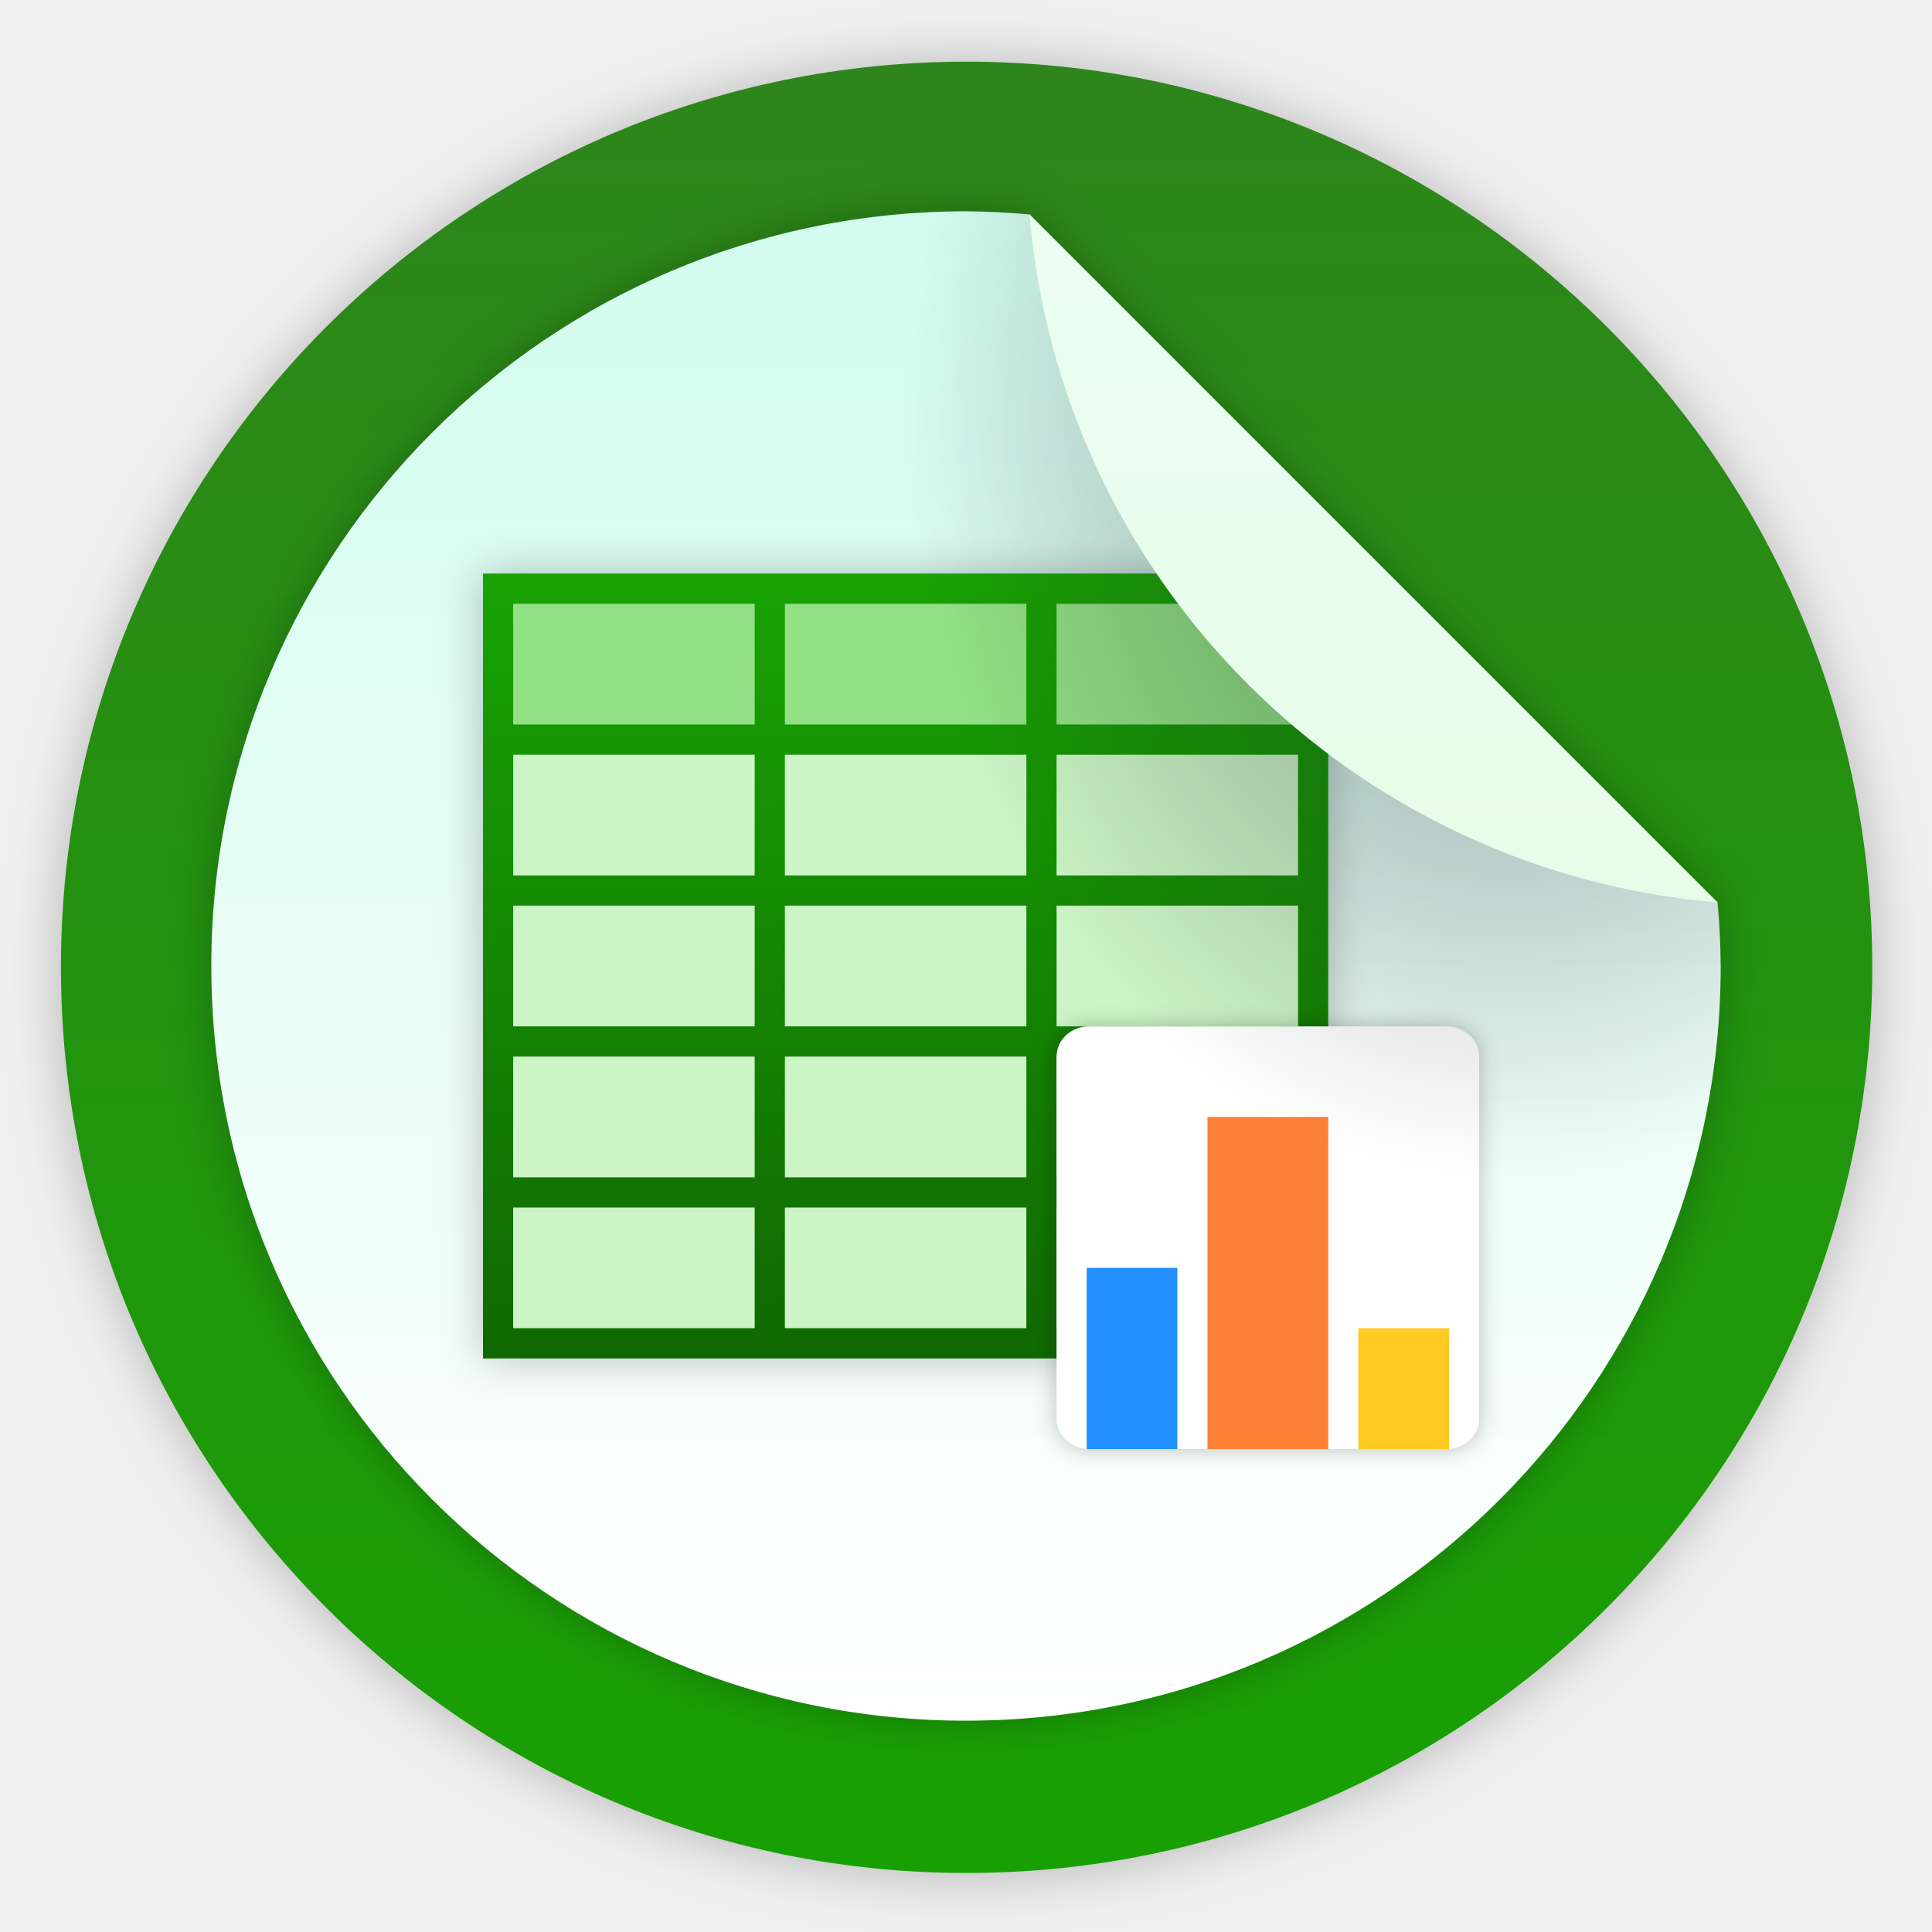
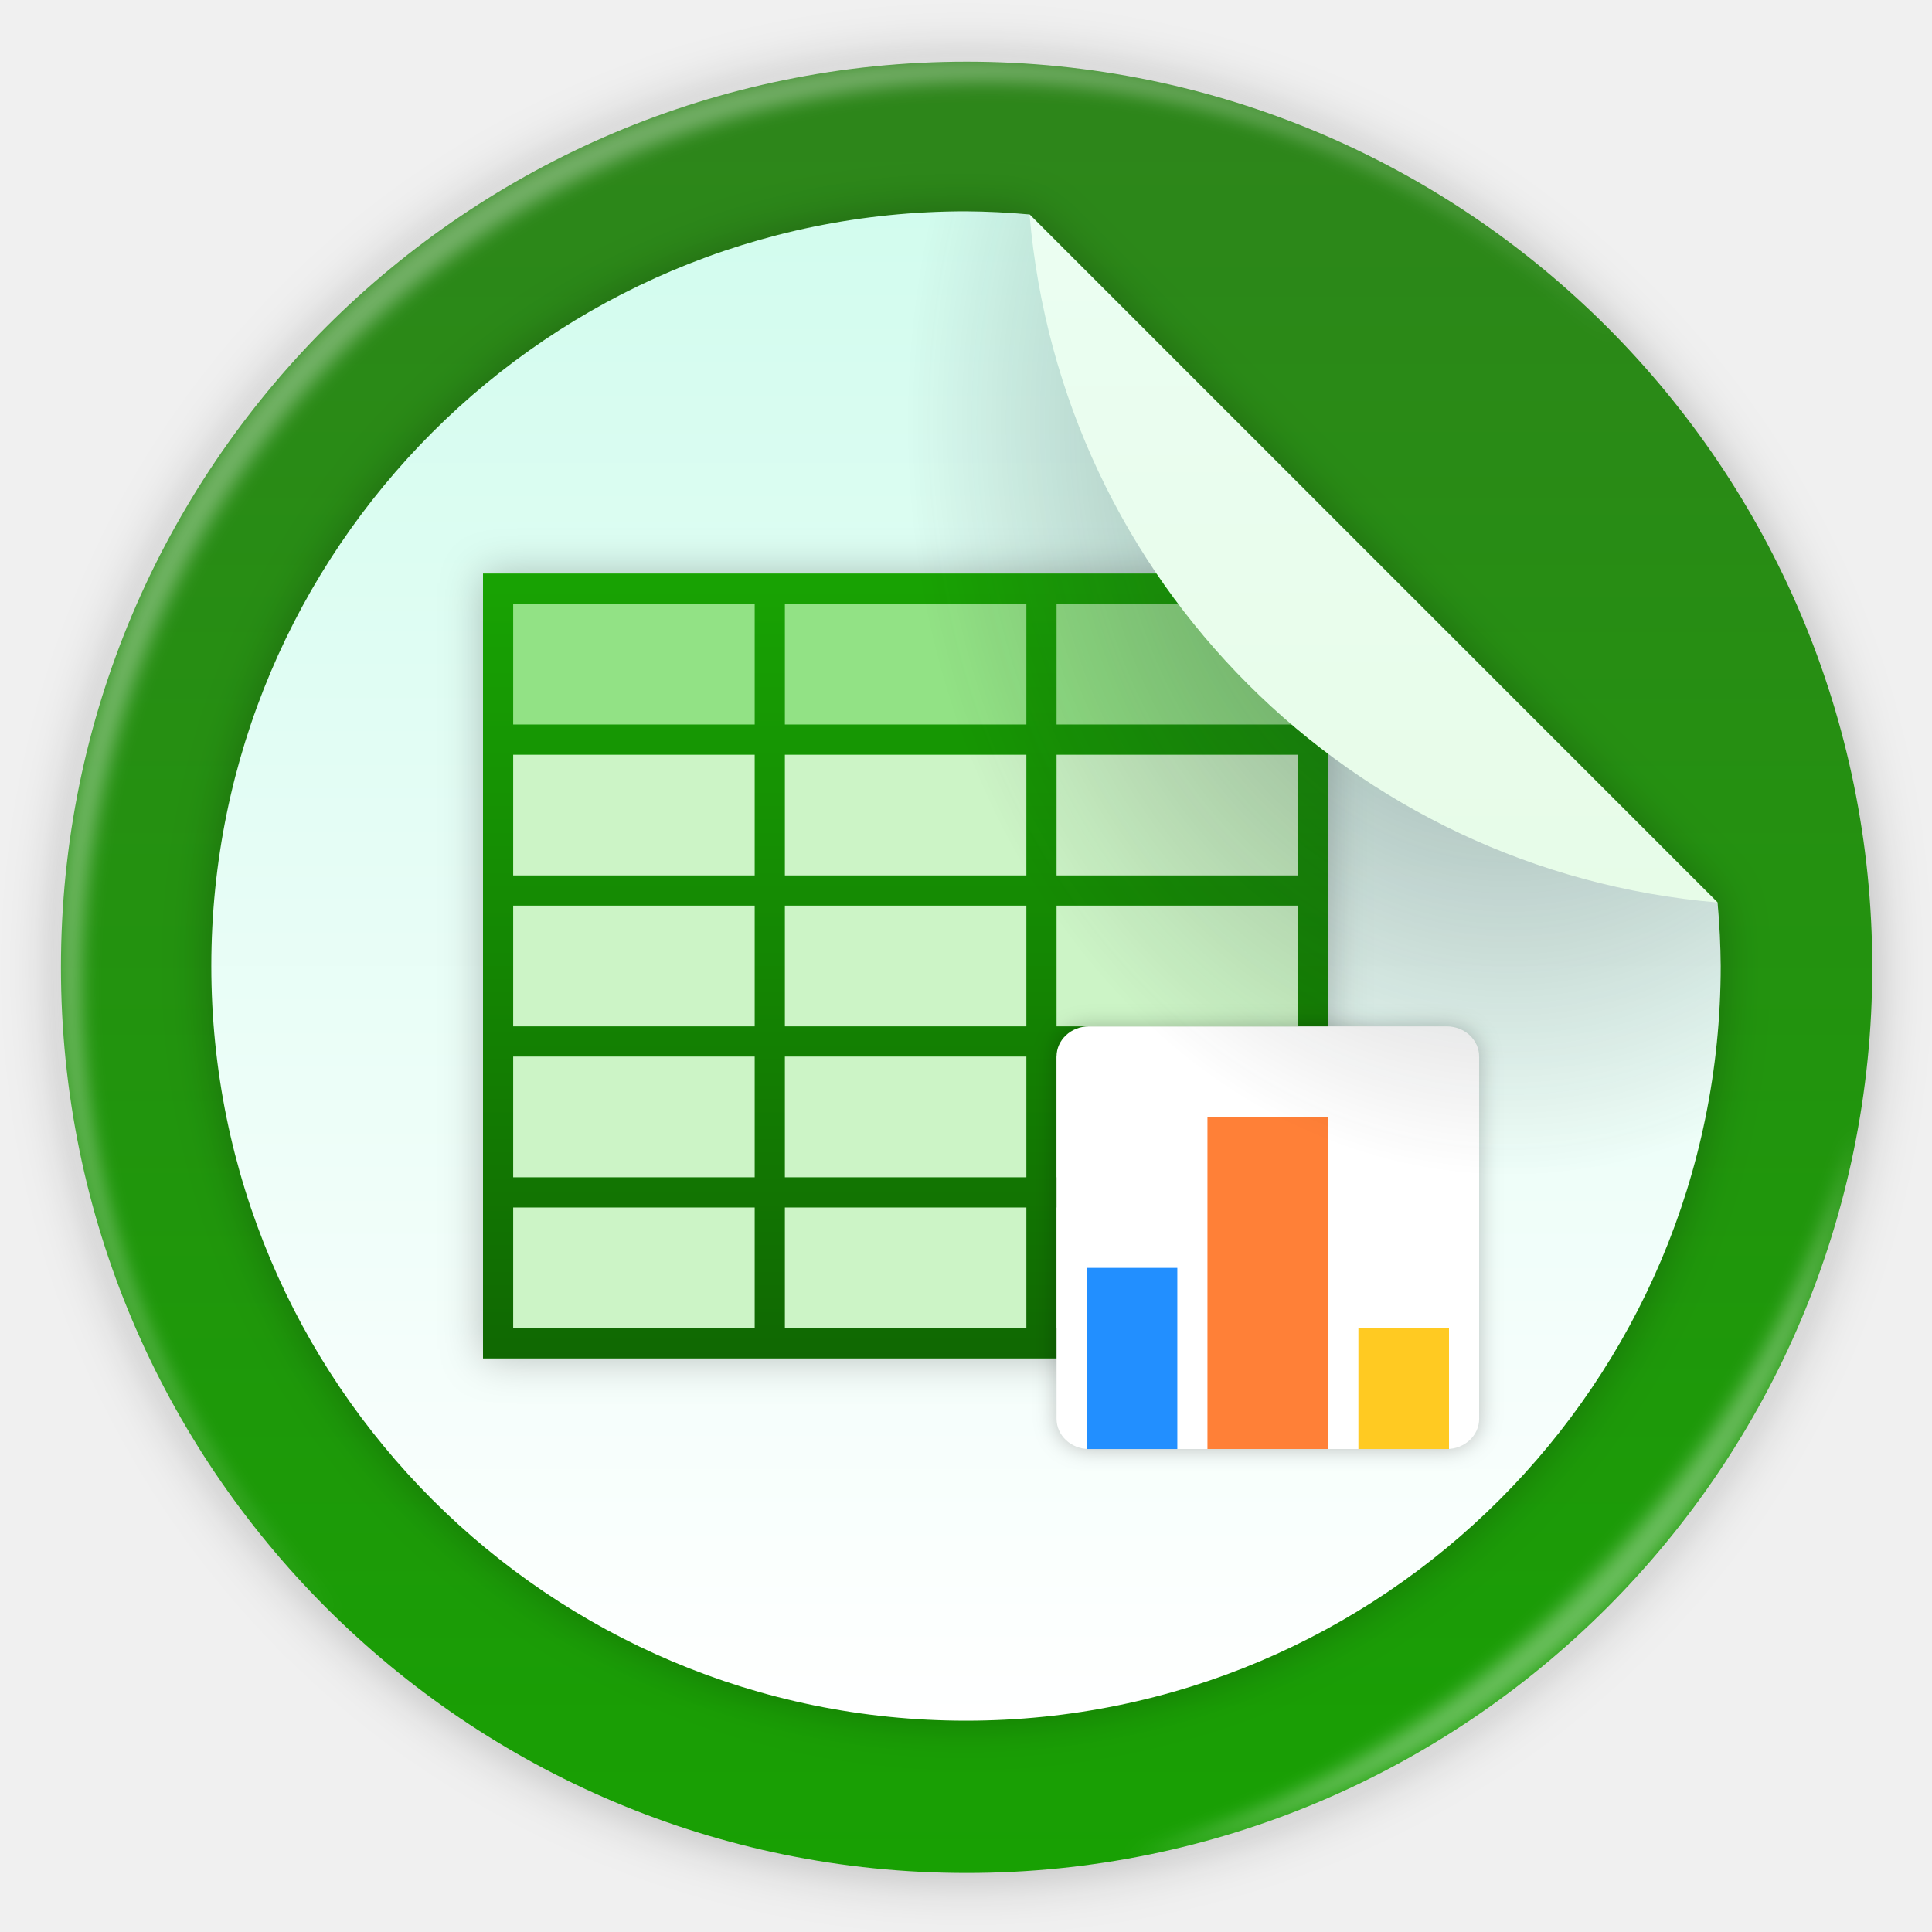
- <svg xmlns="http://www.w3.org/2000/svg" width="64" height="64">
+ <svg xmlns="http://www.w3.org/2000/svg" width="64" height="64" version="1.1">
  <defs>
    <linearGradient id="b" x1="32.02" x2="32.02" y1="2.043" y2="62.045" gradientUnits="userSpaceOnUse">
-       <stop offset="0" stop-color="#2e851b" />
-       <stop offset="1" stop-color="#18a003" />
+       <stop stop-color="#2e851b" offset="0" />
+       <stop stop-color="#18a003" offset="1" />
    </linearGradient>
    <linearGradient id="d" x1="32" x2="32" y1="7" y2="57" gradientUnits="userSpaceOnUse">
-       <stop offset="0" stop-color="#d2fcee" />
-       <stop offset="1" stop-color="#fff" />
+       <stop stop-color="#d2fcee" offset="0" />
+       <stop stop-color="#fff" offset="1" />
    </linearGradient>
    <linearGradient id="j" x1="45.501" x2="45.501" y1="7.106" y2="29.896" gradientUnits="userSpaceOnUse">
-       <stop offset="0" stop-color="#ebfef2" />
-       <stop offset="1" stop-color="#e7fce8" />
+       <stop stop-color="#ebfef2" offset="0" />
+       <stop stop-color="#e7fce8" offset="1" />
    </linearGradient>
    <linearGradient id="h" x1="481" x2="481" y1="-759.64" y2="-764.64" gradientTransform="matrix(2.2815 0 0 2.9334 -1062.8 2276.6)" gradientUnits="userSpaceOnUse">
-       <stop offset="0" stop-color="#fff" />
-       <stop offset="1" stop-color="#fff" />
+       <stop stop-color="#fff" offset="0" />
+       <stop stop-color="#fff" offset="1" />
    </linearGradient>
    <linearGradient id="f" x1="30" x2="30" y1="18" y2="44" gradientUnits="userSpaceOnUse">
-       <stop offset="0" stop-color="#18a303" />
-       <stop offset="1" stop-color="#106802" />
+       <stop stop-color="#18a303" offset="0" />
+       <stop stop-color="#106802" offset="1" />
    </linearGradient>
-     <filter id="a" width="1.072" height="1.072" x="-.036" y="-.036" color-interpolation-filters="sRGB">
+     <filter id="a" x="-.036" y="-.036" width="1.072" height="1.072" color-interpolation-filters="sRGB">
      <feGaussianBlur stdDeviation=".42" />
    </filter>
-     <filter id="c" width="1.072" height="1.072" x="-.036" y="-.036" color-interpolation-filters="sRGB">
+     <filter id="c" x="-.036" y="-.036" width="1.072" height="1.072" color-interpolation-filters="sRGB">
      <feGaussianBlur stdDeviation=".75" />
    </filter>
-     <filter id="g" width="1.124" height="1.116" x="-.062" y="-.058" color-interpolation-filters="sRGB">
+     <filter id="g" x="-.062" y="-.058" width="1.124" height="1.116" color-interpolation-filters="sRGB">
      <feGaussianBlur stdDeviation=".354" />
    </filter>
-     <filter id="e" width="1.116" height="1.125" x="-.058" y="-.062" color-interpolation-filters="sRGB">
+     <filter id="e" x="-.058" y="-.062" width="1.116" height="1.125" color-interpolation-filters="sRGB">
      <feGaussianBlur stdDeviation=".675" />
    </filter>
    <radialGradient id="i" cx="38.066" cy="26.192" r="25" gradientTransform="matrix(-.8 0 0 -1 80.453 40.192)" gradientUnits="userSpaceOnUse">
-       <stop offset="0" stop-color="#1e353c" stop-opacity=".485" />
-       <stop offset="1" stop-color="#191919" stop-opacity="0" />
+       <stop stop-color="#1e353c" stop-opacity=".485" offset="0" />
+       <stop stop-color="#191919" stop-opacity="0" offset="1" />
    </radialGradient>
+     <filter id="filter26" x="-.014" y="-.014" width="1.028" height="1.028" color-interpolation-filters="sRGB">
+       <feGaussianBlur stdDeviation="0.298" />
+     </filter>
+     <filter id="filter25" x="-.03" y="-.03" width="1.059" height="1.059" color-interpolation-filters="sRGB">
+       <feGaussianBlur stdDeviation="0.298" />
+     </filter>
  </defs>
-   <circle cx="400.57" cy="531.8" r="14" filter="url(#a)" opacity=".25" transform="translate(-826.36 -1107.5) scale(2.1429)" />
+   <circle transform="translate(-826.36 -1107.5) scale(2.1429)" cx="400.57" cy="531.8" r="14" filter="url(#a)" opacity=".25" />
  <g stroke-width="1.571">
    <circle cx="32.02" cy="32.044" r="30.001" fill="url(#b)" />
    <path d="M32 7A25 25 0 0 0 7 32a25 25 0 0 0 25 25 25 25 0 0 0 25-25 25 25 0 0 0-.104-2.103L34.106 7.105A25 25 0 0 0 32 7z" filter="url(#c)" opacity=".25" />
    <circle cx="32.02" cy="32.044" r="30.001" fill="none" />
-     <path fill="url(#d)" d="M32 7A25 25 0 0 0 7 32a25 25 0 0 0 25 25 25 25 0 0 0 25-25 25 25 0 0 0-.104-2.103L34.106 7.105A25 25 0 0 0 32 7z" />
+     <path d="M32 7A25 25 0 0 0 7 32a25 25 0 0 0 25 25 25 25 0 0 0 25-25 25 25 0 0 0-.104-2.103L34.106 7.105A25 25 0 0 0 32 7z" fill="url(#d)" />
  </g>
-   <rect width="28" height="26" x="16" y="19" fill-rule="evenodd" filter="url(#e)" opacity=".25" ry="0" style="paint-order:normal" />
-   <g fill-rule="evenodd" transform="translate(0 1)">
-     <rect width="28" height="26" x="16" y="18" fill="#ccf4c6" ry="0" style="paint-order:normal" />
-     <rect width="28" height="6" x="16" y="18" fill="#92e285" ry="0" style="paint-order:normal" />
-     <path fill="url(#f)" d="M16 18v26h28V18zm1 1h8v4h-8zm9 0h8v4h-8zm9 0h8v4h-8zm-18 5h8v4h-8zm9 0h8v4h-8zm9 0h8v4h-8zm-18 5h8v4h-8zm9 0h8v4h-8zm9 0h8v4h-8zm-18 5h8v4h-8zm9 0h8v4h-8zm9 0h8v4h-8zm-18 5h8v4h-8zm9 0h8v4h-8zm9 0h8v4h-8z" style="paint-order:normal" />
+   <rect x="16" y="19" width="28" height="26" ry="0" fill-rule="evenodd" filter="url(#e)" opacity=".25" style="paint-order:normal" />
+   <g transform="translate(0 1)" fill-rule="evenodd">
+     <rect x="16" y="18" width="28" height="26" ry="0" fill="#ccf4c6" style="paint-order:normal" />
+     <rect x="16" y="18" width="28" height="6" ry="0" fill="#92e285" style="paint-order:normal" />
+     <path d="M16 18v26h28V18zm1 1h8v4h-8zm9 0h8v4h-8zm9 0h8v4h-8zm-18 5h8v4h-8zm9 0h8v4h-8zm9 0h8v4h-8zm-18 5h8v4h-8zm9 0h8v4h-8zm9 0h8v4h-8zm-18 5h8v4h-8zm9 0h8v4h-8zm9 0h8v4h-8zm-18 5h8v4h-8zm9 0h8v4h-8zm9 0h8v4h-8z" fill="url(#f)" style="paint-order:normal" />
  </g>
-   <g stroke-width="1.012" transform="matrix(1.0227 0 0 .95455 -.432 1.864)">
-     <rect width="13.689" height="14.667" x="34.645" y="33.666" filter="url(#g)" opacity=".25" ry="1.048" />
-     <rect width="13.689" height="14.667" x="34.645" y="33.666" fill="url(#h)" ry="1.048" />
-     <path fill="#228fff" d="M35.622 42.047h2.935v6.287h-2.935z" />
-     <path fill="#ff8037" d="M39.533 36.809h3.913v11.524h-3.913z" />
-     <path fill="#ffca22" d="M44.422 44.143h2.935v4.191h-2.935z" />
+   <g transform="matrix(1.0227 0 0 .95455 -.432 1.864)" stroke-width="1.012">
+     <rect x="34.645" y="33.666" width="13.689" height="14.667" ry="1.048" filter="url(#g)" opacity=".25" />
+     <rect x="34.645" y="33.666" width="13.689" height="14.667" ry="1.048" fill="url(#h)" />
+     <path d="m35.622 42.047h2.935v6.287h-2.935z" fill="#228fff" />
+     <path d="m39.533 36.809h3.913v11.524h-3.913z" fill="#ff8037" />
+     <path d="m44.422 44.143h2.935v4.191h-2.935z" fill="#ffca22" />
  </g>
-   <path fill="url(#i)" d="M32 7A25 25 0 0 0 7 32a25 25 0 0 0 25 25 25 25 0 0 0 25-25 25 25 0 0 0-.104-2.103L34.106 7.105A25 25 0 0 0 32 7z" />
-   <path fill="url(#j)" d="M56.896 29.896 34.105 7.105a25 25 0 0 0 22.791 22.791z" />
+   <path d="M32 7A25 25 0 0 0 7 32a25 25 0 0 0 25 25 25 25 0 0 0 25-25 25 25 0 0 0-.104-2.103L34.106 7.105A25 25 0 0 0 32 7z" fill="url(#i)" />
+   <path d="M56.896 29.896 34.105 7.105a25 25 0 0 0 22.791 22.791z" fill="url(#j)" />
+   <path d="m10.787 10.787c-11.752 11.752-11.752 30.674 0 42.426 0.119 0.119 0.242 0.229 0.362 0.345-11.399-11.775-11.288-30.431 0.345-42.065 11.634-11.634 30.289-11.744 42.065-0.345-0.116-0.12-0.227-0.243-0.345-0.362-11.752-11.752-30.674-11.752-42.426 0z" fill="#ffffff" filter="url(#filter26)" opacity=".35" />
+   <path d="m37.435 61.526c5.772-1.063 11.297-3.831 15.779-8.313s7.249-10.007 8.313-15.779c-1.592 5.433-4.606 10.657-9.02 15.072s-9.638 7.428-15.072 9.02z" fill="#ffffff" filter="url(#filter25)" opacity=".35" />
</svg>
